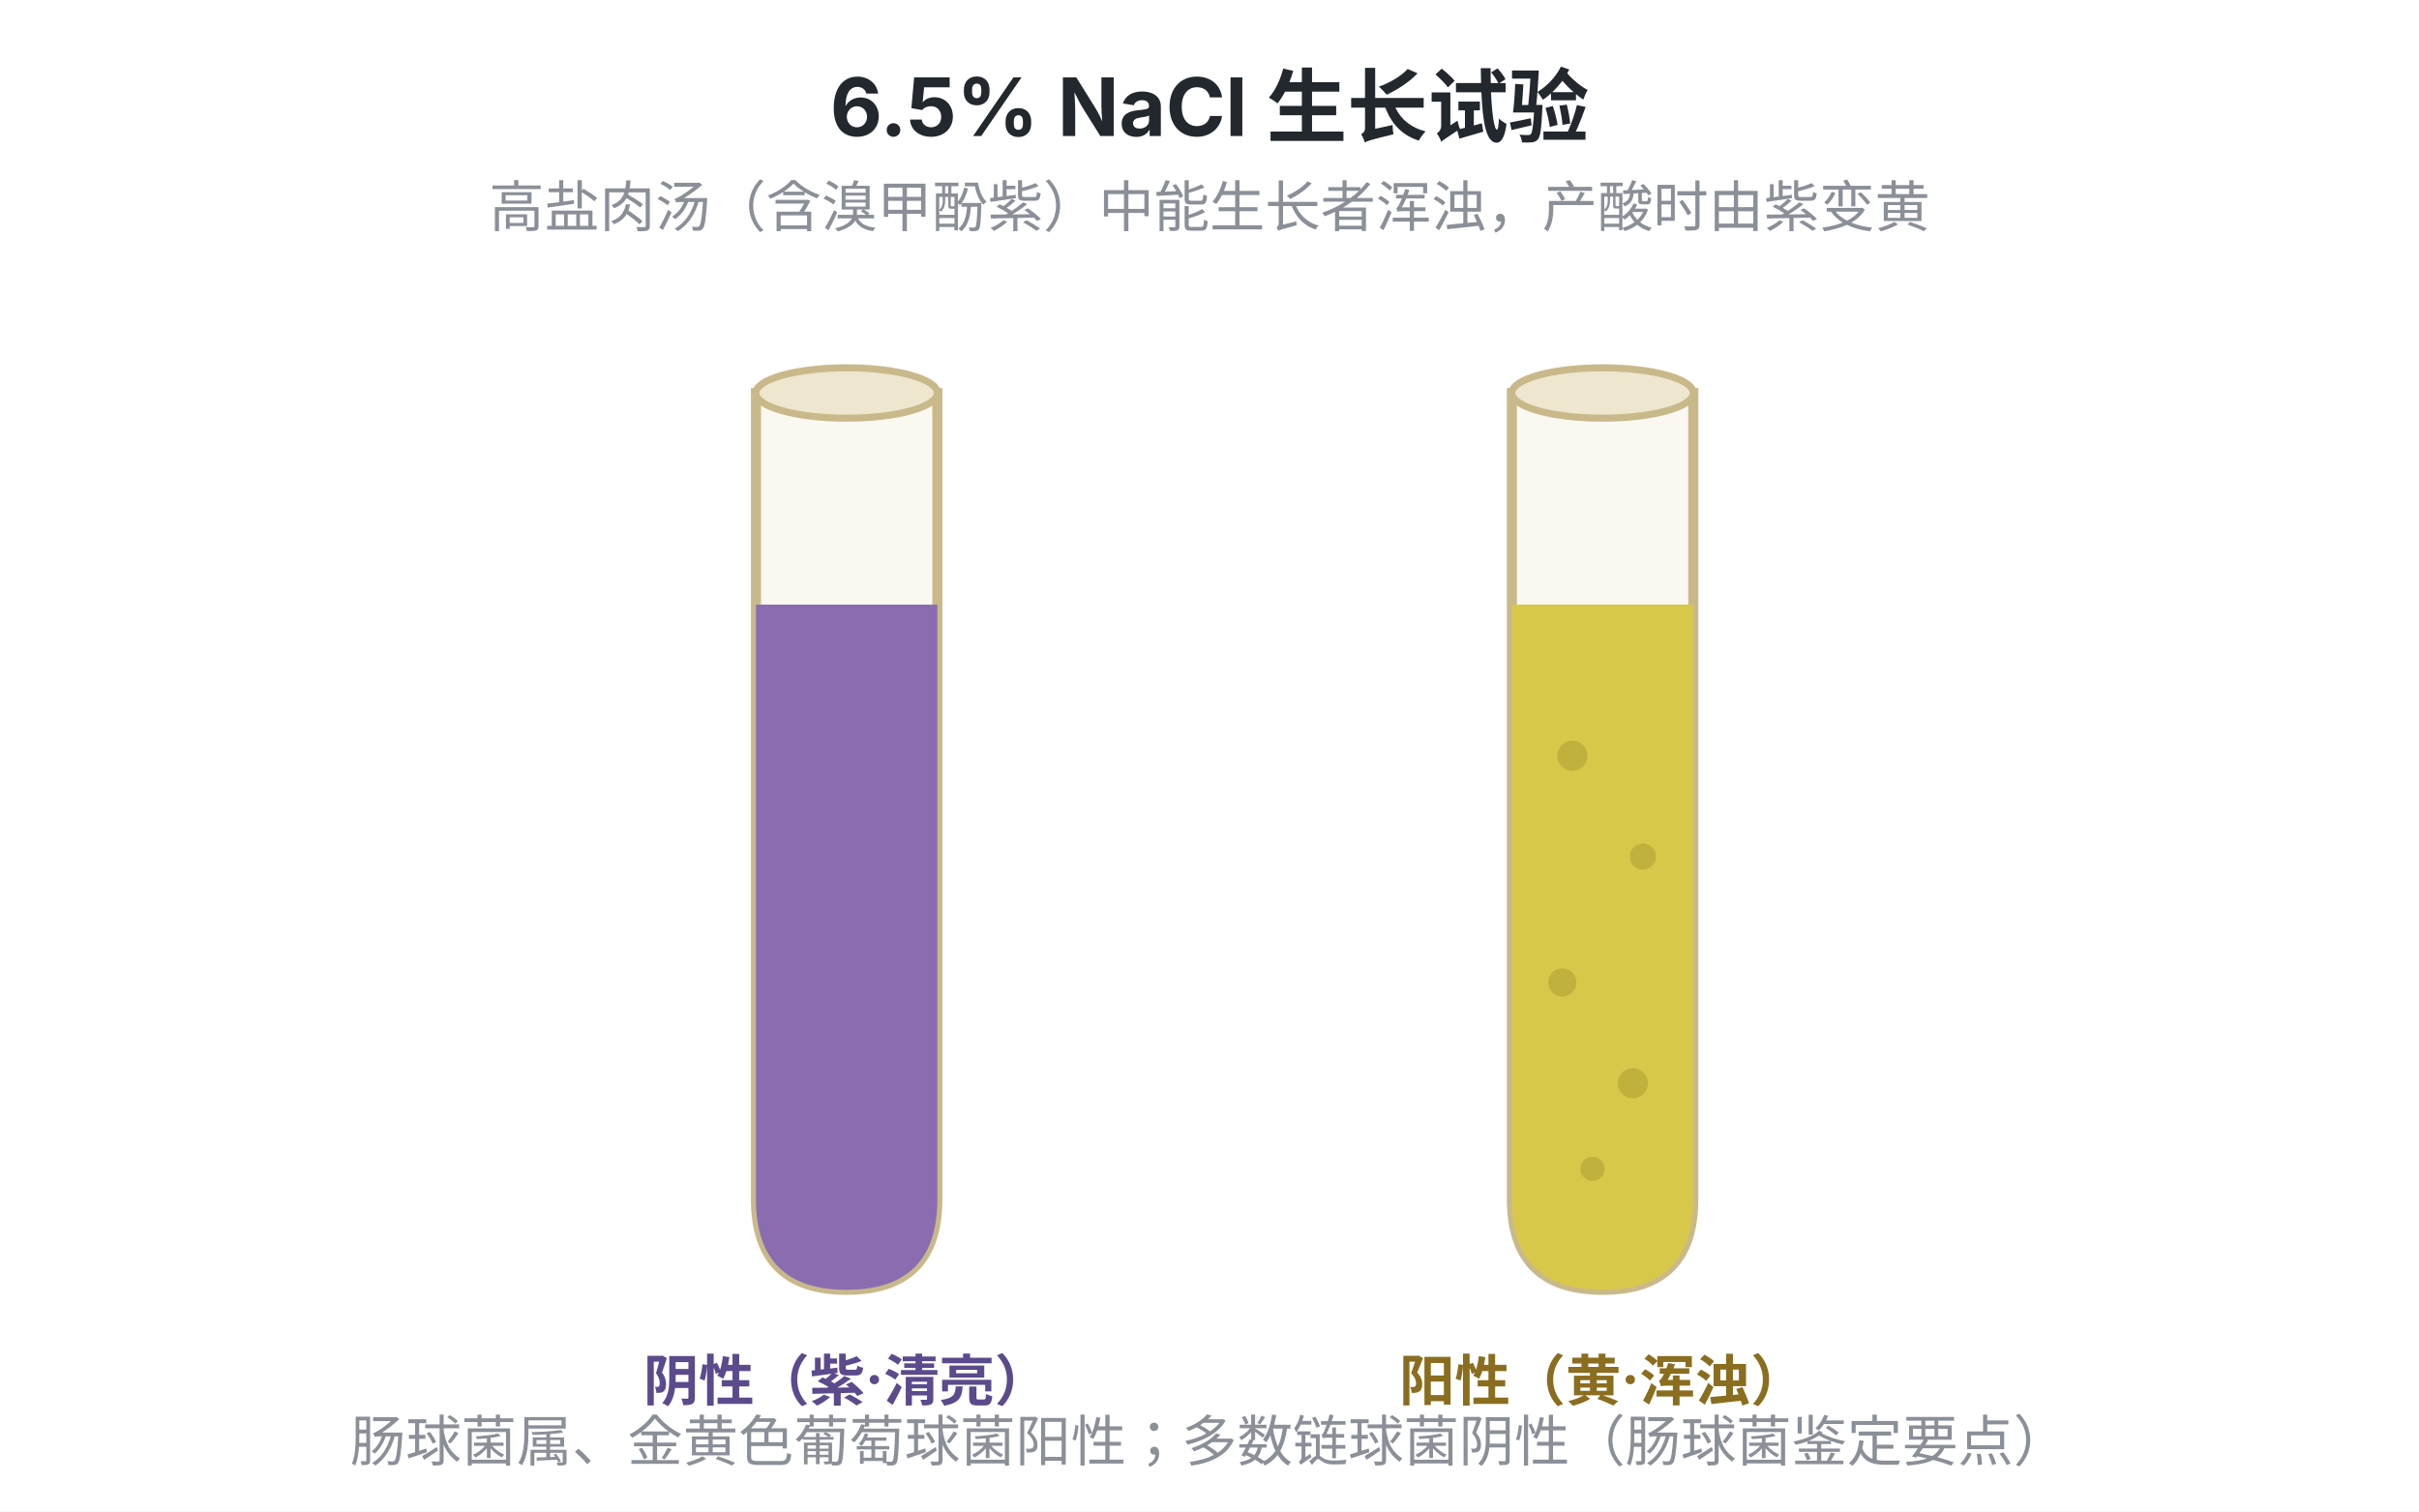
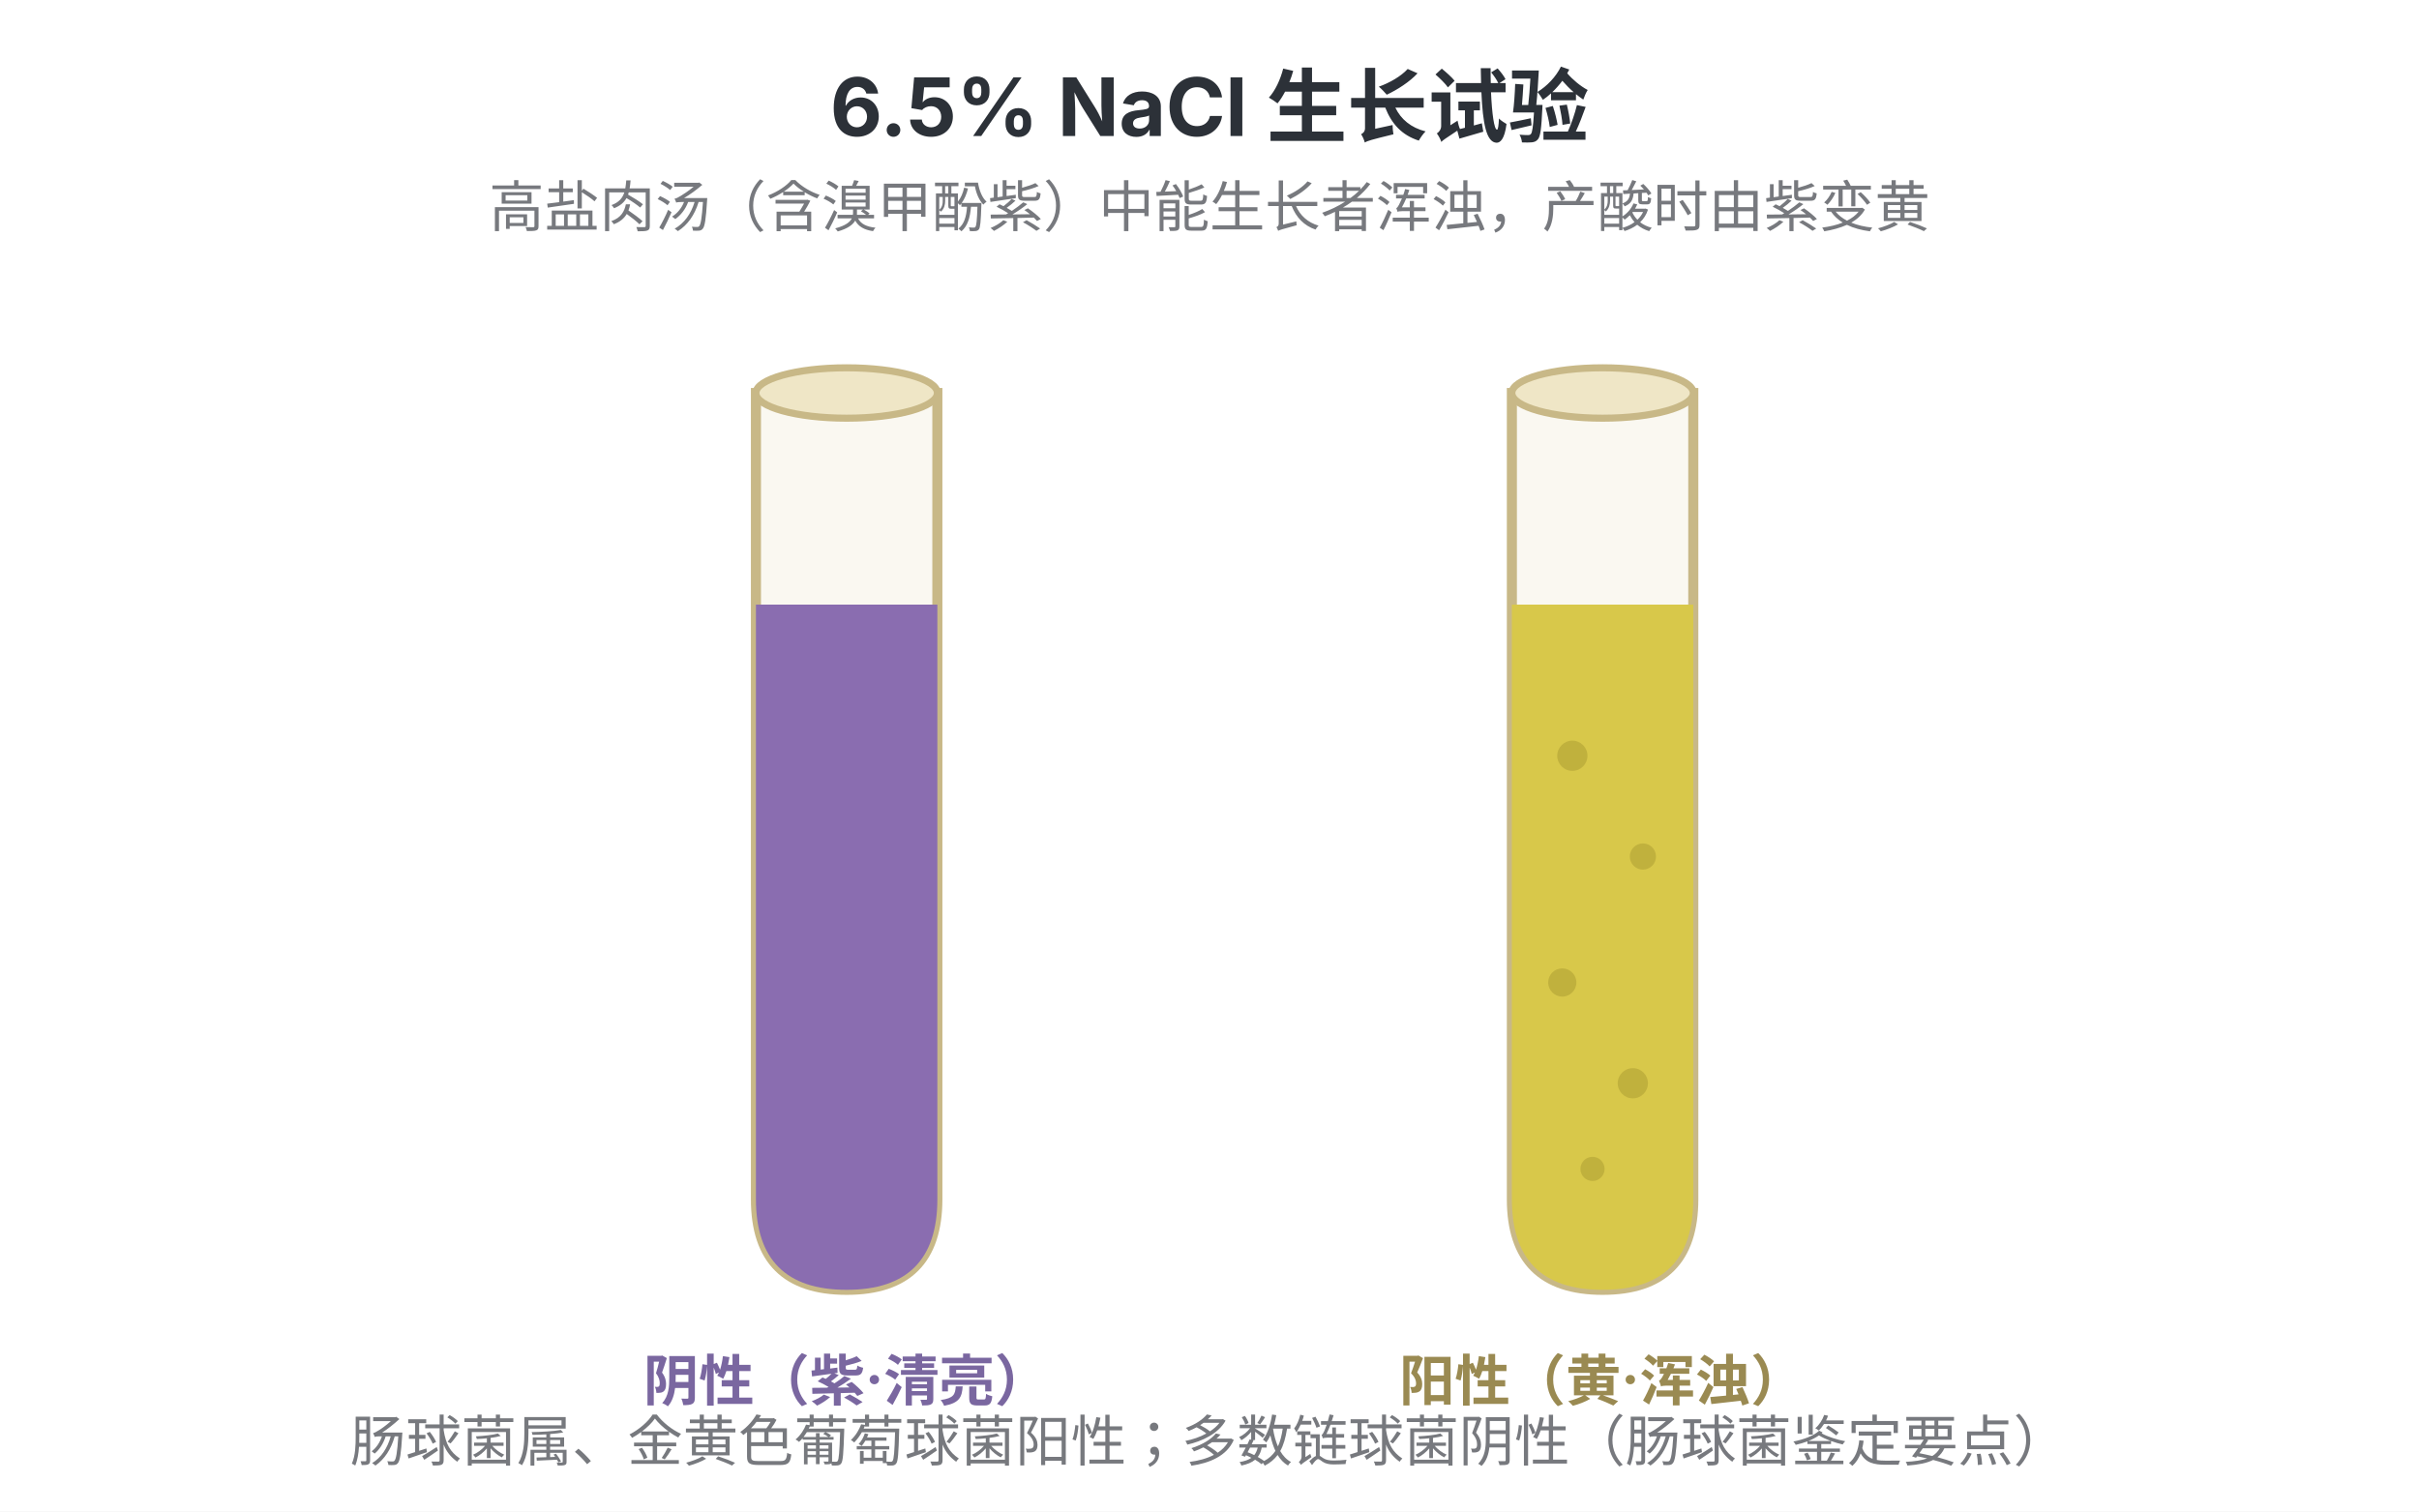
<svg xmlns="http://www.w3.org/2000/svg" role="img" viewBox="0 0 480 300" font-family="-apple-system,'PingFang SC','Microsoft YaHei',sans-serif">
  <rect width="480" height="300" fill="#ffffff" />
-   <text x="240" y="27" text-anchor="middle" font-size="16" font-weight="700" fill="#23272e">6.5% NaCl 生长试验</text>
-   <text x="240" y="45" text-anchor="middle" font-size="11" fill="#8a8f98">高盐肉汤（含溴甲酚紫）中能生长者浑浊，产酸时由紫变黄</text>
+   <text x="240" y="27" text-anchor="middle" font-size="16" font-weight="700" fill="#2c3138">6.5% NaCl 生长试验</text>
+   <text x="240" y="45" text-anchor="middle" font-size="11" fill="#77797e">高盐肉汤（含溴甲酚紫）中能生长者浑浊，产酸时由紫变黄</text>
  <g>
-     <path d="M150,78 L150,238 Q150,256 168,256 Q186,256 186,238 L186,78 Z" fill="#faf8f1" stroke="#c9b98a" stroke-width="2" />
-     <ellipse cx="168" cy="78" rx="18" ry="5" fill="#eee6cf" stroke="#c9b98a" stroke-width="1.4" />
+     <path d="M150,78 L150,238 Q150,256 168,256 Q186,256 186,238 L186,78 Z" fill="#faf8f1" stroke="#c8b887" stroke-width="2" />
+     <ellipse cx="168" cy="78" rx="18" ry="5" fill="#efe6c6" stroke="#c8b887" stroke-width="1.4" />
    <path d="M150,120 L186,120 L186,238 Q186,256 168,256 Q150,256 150,238 Z" fill="#8a6db0" />
-     <text x="168" y="278" text-anchor="middle" font-size="11" font-weight="700" fill="#5b4a8c">阴性（紫·清亮）</text>
+     <text x="168" y="278" text-anchor="middle" font-size="11" font-weight="700" fill="#7a67a0">阴性（紫·清亮）</text>
  </g>
  <g>
-     <path d="M300,78 L300,238 Q300,256 318,256 Q336,256 336,238 L336,78 Z" fill="#faf8f1" stroke="#c9b98a" stroke-width="2" />
-     <ellipse cx="318" cy="78" rx="18" ry="5" fill="#eee6cf" stroke="#c9b98a" stroke-width="1.4" />
+     <path d="M300,78 L300,238 Q300,256 318,256 Q336,256 336,238 L336,78 Z" fill="#faf8f1" stroke="#c8b887" stroke-width="2" />
+     <ellipse cx="318" cy="78" rx="18" ry="5" fill="#efe6c6" stroke="#c8b887" stroke-width="1.4" />
    <path d="M300,120 L336,120 L336,238 Q336,256 318,256 Q300,256 300,238 Z" fill="#d8c84a" />
    <g fill="#b7a738" opacity="0.7">
      <circle cx="312" cy="150" r="3" />
      <circle cx="326" cy="170" r="2.6" />
      <circle cx="310" cy="195" r="2.8" />
      <circle cx="324" cy="215" r="3" />
      <circle cx="316" cy="232" r="2.4" />
    </g>
-     <text x="318" y="278" text-anchor="middle" font-size="11" font-weight="700" fill="#8a6d1f">阳性（黄·浑浊）</text>
+     <text x="318" y="278" text-anchor="middle" font-size="11" font-weight="700" fill="#9a8a52">阳性（黄·浑浊）</text>
  </g>
-   <text x="240" y="290" text-anchor="middle" font-size="11" fill="#8a8f98">肠球菌属、金黄色葡萄球菌阳性；多数链球菌阴性（肠球菌鉴定要点）</text>
+   <text x="240" y="290" text-anchor="middle" font-size="11" fill="#77797e">肠球菌属、金黄色葡萄球菌阳性；多数链球菌阴性（肠球菌鉴定要点）</text>
</svg>
